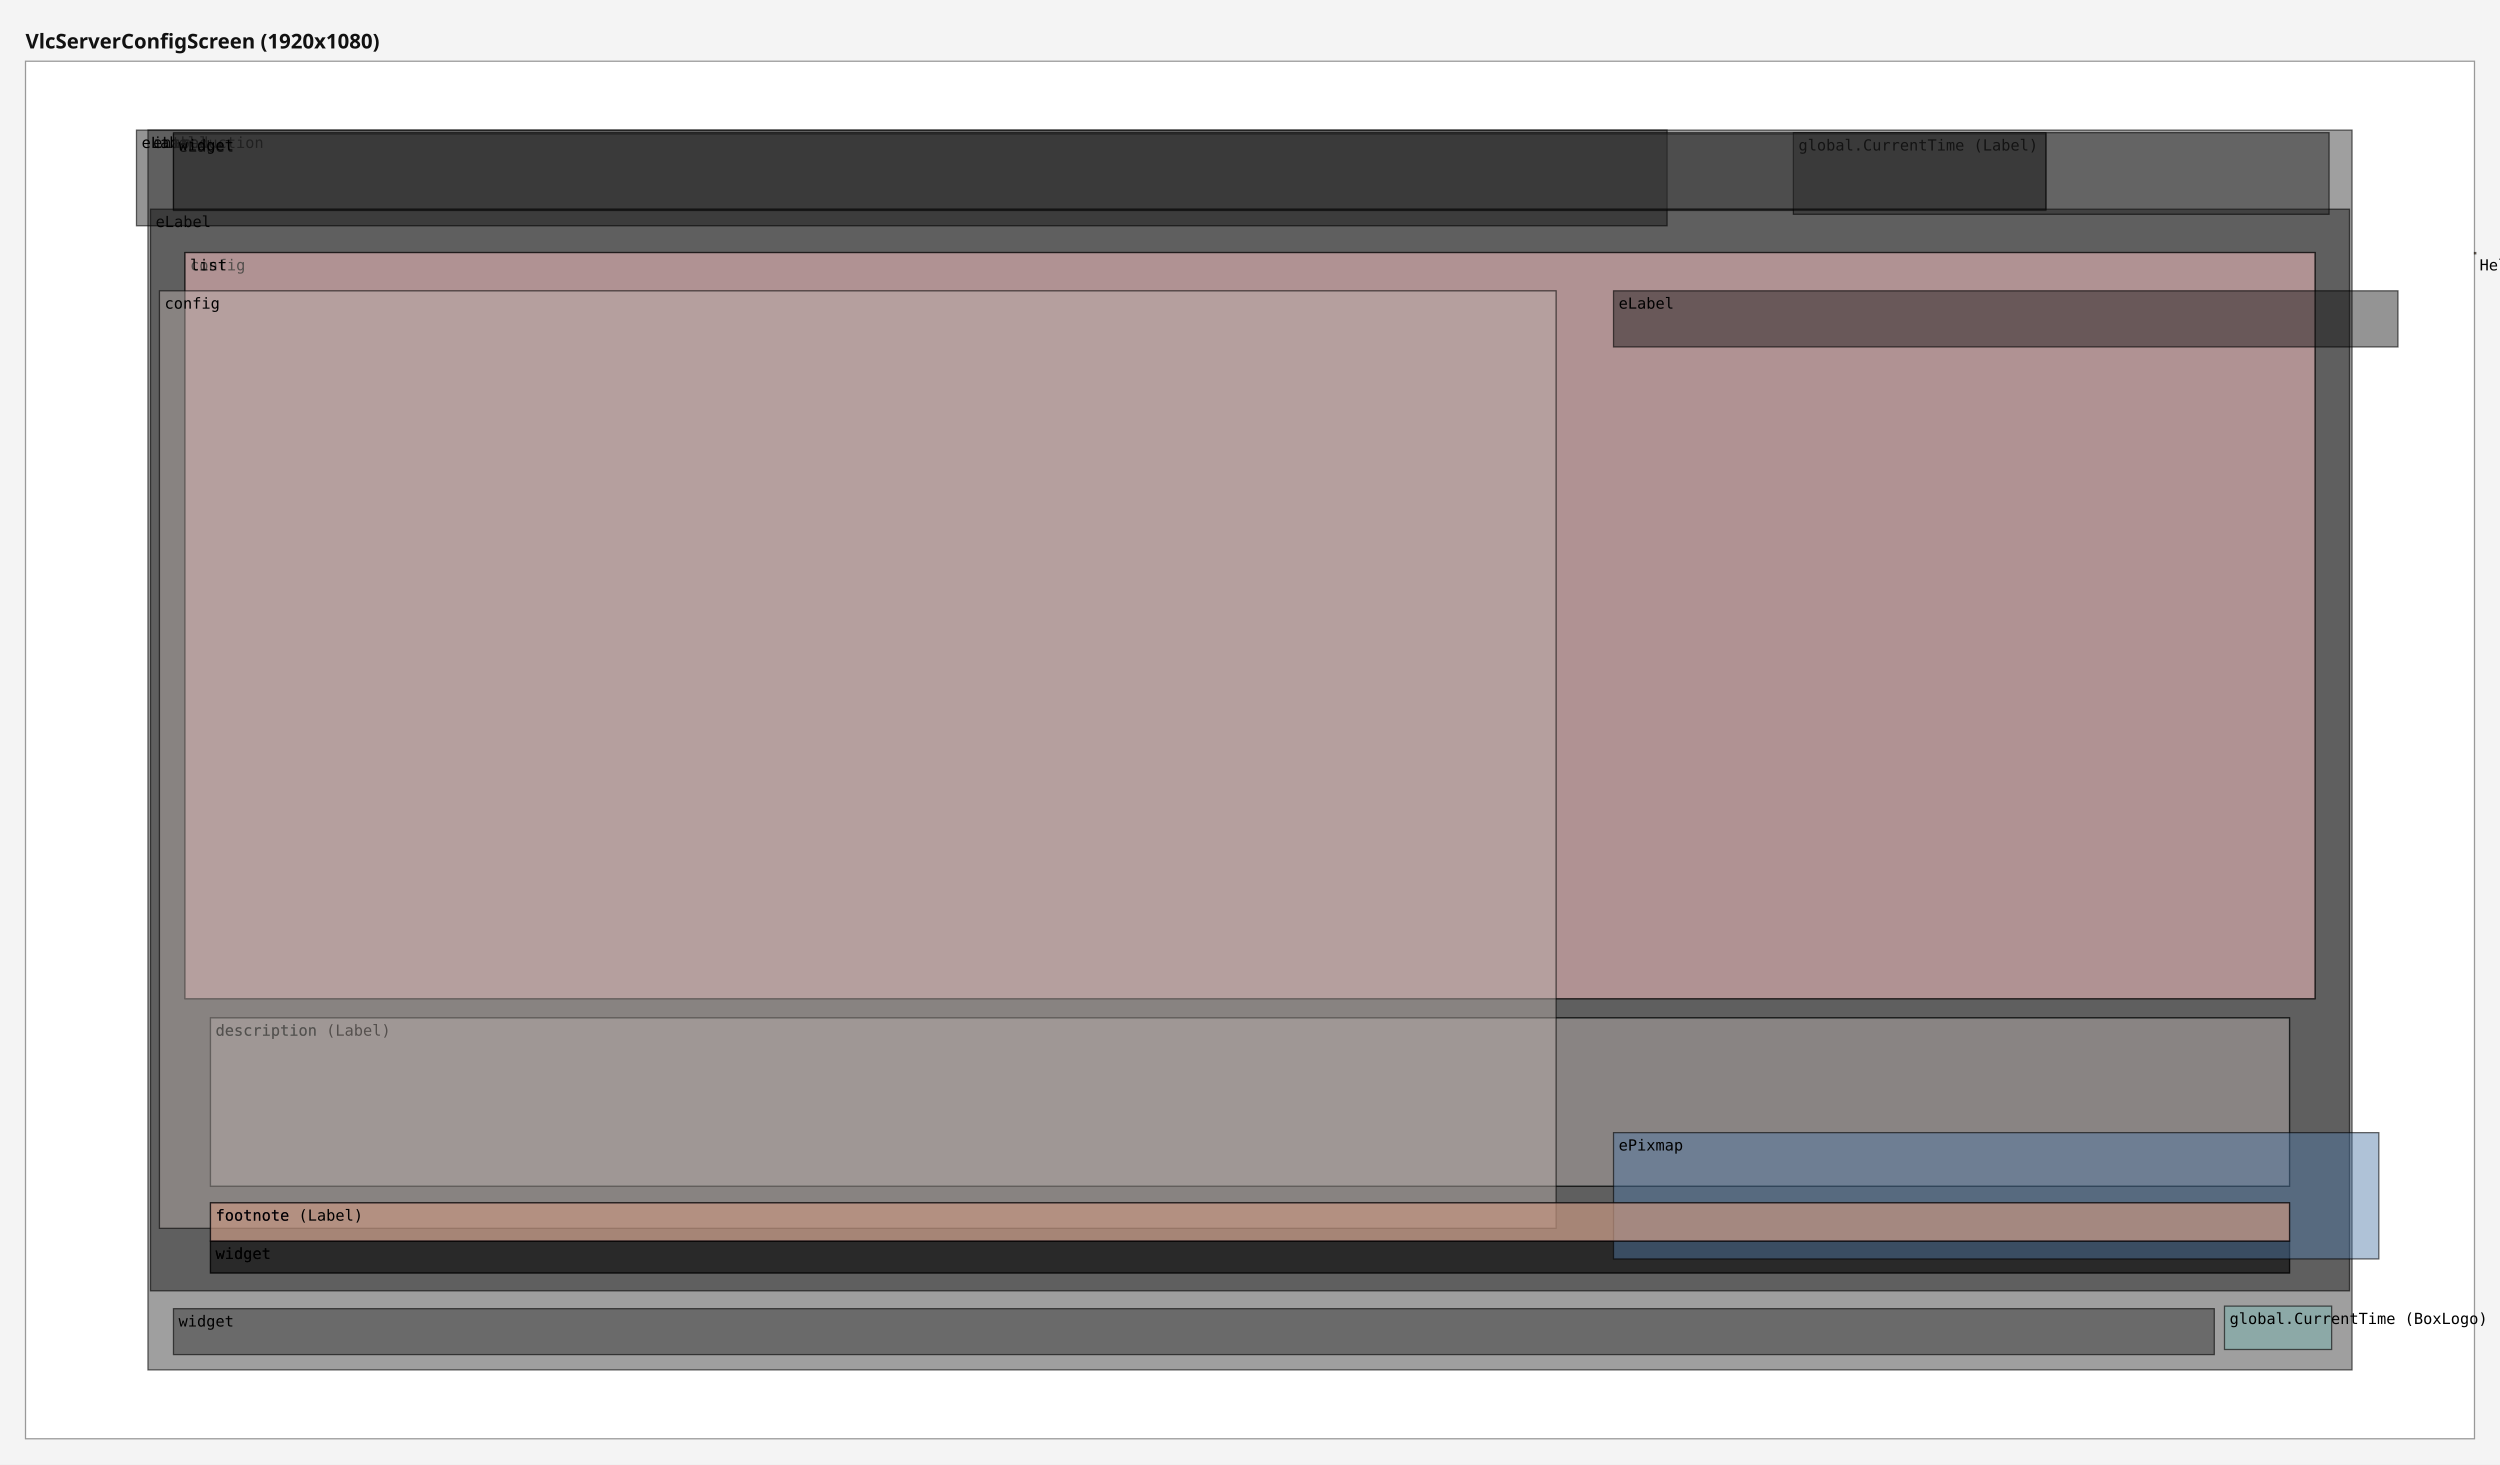
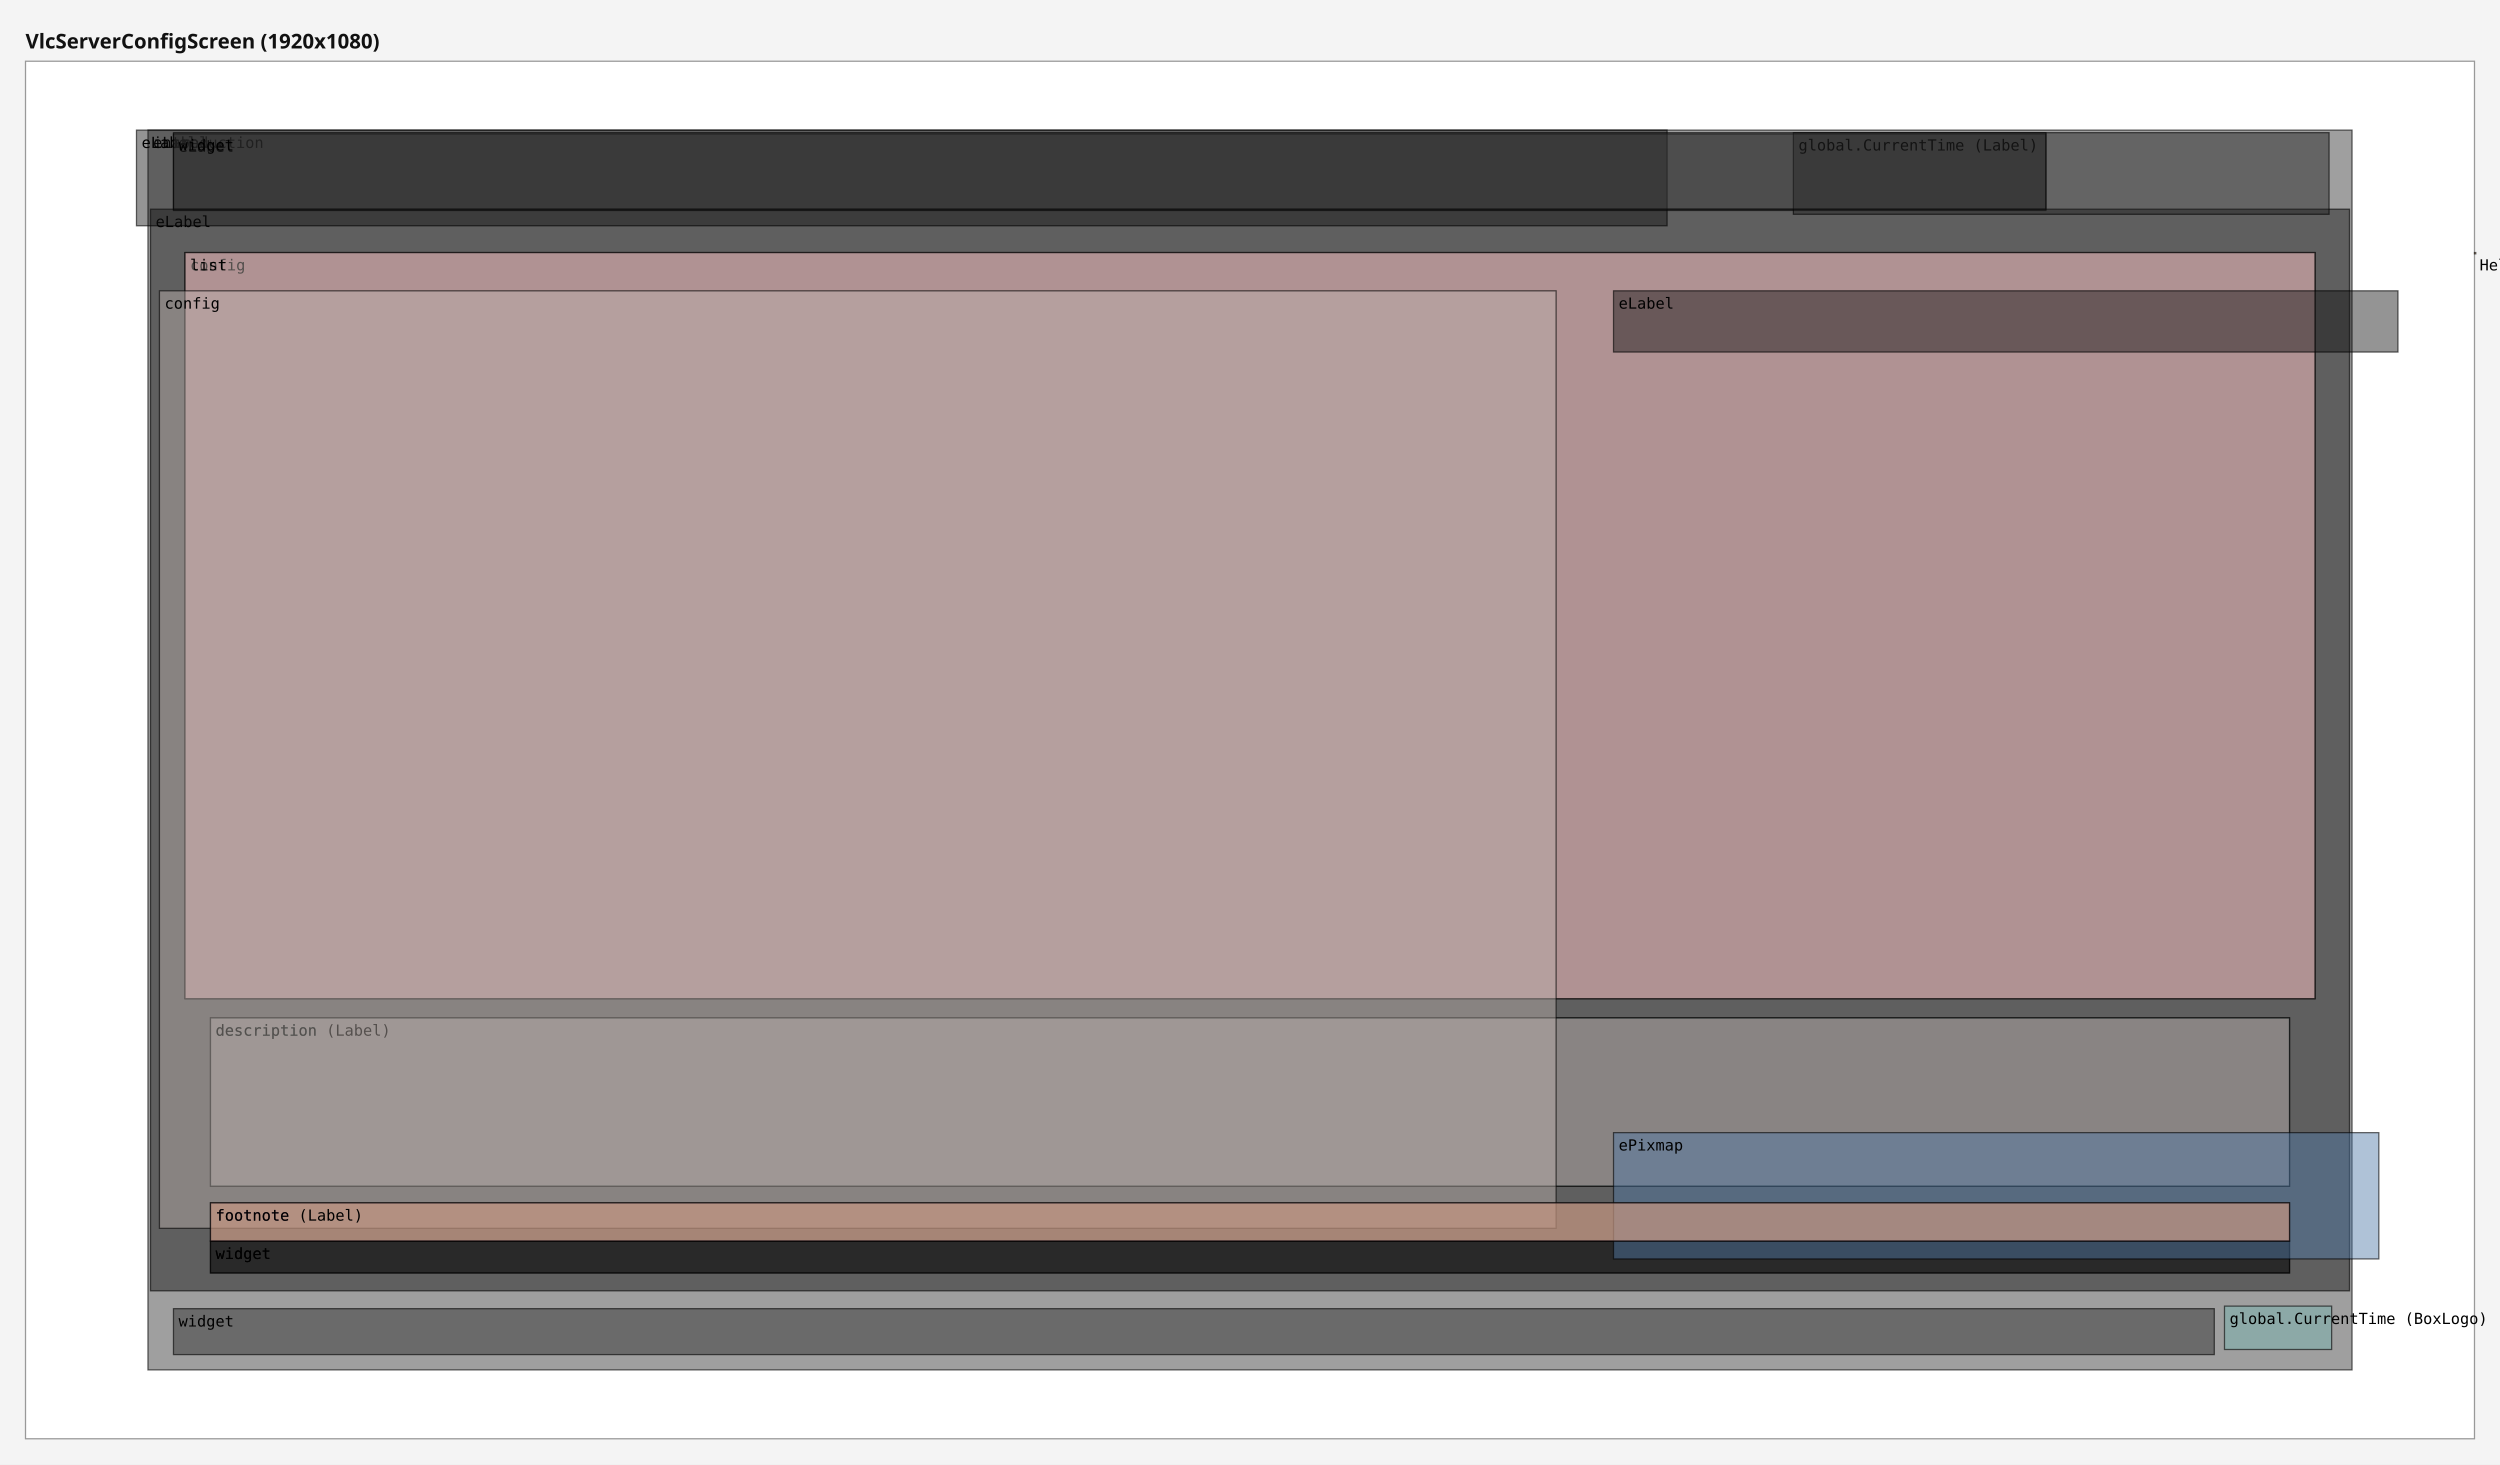
<svg xmlns="http://www.w3.org/2000/svg" width="1960" height="1148" viewBox="0 0 1960 1148">
  <rect x="0" y="0" width="1960" height="1148" fill="#f4f4f4" />
  <text x="20" y="38" font-family="sans-serif" font-size="16" font-weight="bold" fill="#111111">VlcServerConfigScreen (1920x1080)</text>
  <g data-screen="0" transform="translate(20,48)">
    <rect x="0" y="0" width="1920" height="1080" fill="#ffffff" stroke="#999999" stroke-width="1" />
    <g>
      <rect data-ref="0:0" x="96" y="54" width="1728" height="972" fill="#2c2c2c" fill-opacity="0.45" stroke="#000000" stroke-opacity="0.6" stroke-width="1" />
      <text x="100" y="68" font-family="monospace" font-size="12" fill="#000000">eLabel</text>
    </g>
    <g>
      <rect data-ref="0:1" x="98" y="116" width="1724" height="848" fill="#121212" fill-opacity="0.45" stroke="#000000" stroke-opacity="0.6" stroke-width="1" />
      <text x="102" y="130" font-family="monospace" font-size="12" fill="#000000">eLabel</text>
    </g>
    <g>
      <rect data-ref="0:3" x="1724" y="976" width="84" height="34" fill="#76b7b2" fill-opacity="0.45" stroke="#000000" stroke-opacity="0.6" stroke-width="1" />
      <text x="1728" y="990" font-family="monospace" font-size="12" fill="#000000">global.CurrentTime (BoxLogo)</text>
    </g>
    <g>
      <rect data-ref="0:7" x="125" y="150" width="1670" height="585" fill="#ff9da7" fill-opacity="0.45" stroke="#000000" stroke-opacity="0.6" stroke-width="1" />
      <text x="129" y="164" font-family="monospace" font-size="12" fill="#000000">config</text>
    </g>
    <g>
      <rect data-ref="0:8" x="145" y="925" width="1630" height="25" fill="#121212" fill-opacity="0.45" stroke="#000000" stroke-opacity="0.6" stroke-width="1" />
      <text x="149" y="939" font-family="monospace" font-size="12" fill="#000000">widget</text>
    </g>
    <g>
      <rect data-ref="0:9" x="125" y="150" width="1670" height="585" fill="#bab0ac" fill-opacity="0.45" stroke="#000000" stroke-opacity="0.6" stroke-width="1" />
      <text x="129" y="164" font-family="monospace" font-size="12" fill="#000000">list</text>
    </g>
    <g>
      <rect data-ref="0:10" x="145" y="925" width="1630" height="25" fill="#121212" fill-opacity="0.45" stroke="#000000" stroke-opacity="0.6" stroke-width="1" />
      <text x="149" y="939" font-family="monospace" font-size="12" fill="#000000">widget</text>
    </g>
    <g>
      <rect data-ref="0:12" x="145" y="750" width="1630" height="132" fill="#e15759" fill-opacity="0.45" stroke="#000000" stroke-opacity="0.6" stroke-width="1" />
      <text x="149" y="764" font-family="monospace" font-size="12" fill="#000000">description</text>
    </g>
    <g>
      <rect data-ref="0:13" x="145" y="750" width="1630" height="132" fill="#76b7b2" fill-opacity="0.45" stroke="#000000" stroke-opacity="0.6" stroke-width="1" />
      <text x="149" y="764" font-family="monospace" font-size="12" fill="#000000">description (Label)</text>
    </g>
    <g>
      <rect data-ref="0:14" x="96" y="54" width="0" height="0" fill="#59a14f" fill-opacity="0.45" stroke="#000000" stroke-opacity="0.6" stroke-width="1" />
      <text x="100" y="68" font-family="monospace" font-size="12" fill="#000000">introduction</text>
    </g>
    <g>
      <rect data-ref="0:17" x="87" y="54" width="1200" height="75" fill="#121212" fill-opacity="0.45" stroke="#000000" stroke-opacity="0.6" stroke-width="1" />
      <text x="91" y="68" font-family="monospace" font-size="12" fill="#000000">eLabel</text>
    </g>
    <g>
-       <rect data-ref="0:18" x="1245" y="180" width="615" height="44" fill="#121212" fill-opacity="0.45" stroke="#000000" stroke-opacity="0.6" stroke-width="1" />
+       <rect data-ref="0:18" x="1245" y="180" width="615" height="48" fill="#121212" fill-opacity="0.45" stroke="#000000" stroke-opacity="0.6" stroke-width="1" />
      <text x="1249" y="194" font-family="monospace" font-size="12" fill="#000000">eLabel</text>
    </g>
    <g>
      <rect data-ref="0:19" x="105" y="180" width="1095" height="735" fill="#bab0ac" fill-opacity="0.45" stroke="#000000" stroke-opacity="0.6" stroke-width="1" />
      <text x="109" y="194" font-family="monospace" font-size="12" fill="#000000">config</text>
    </g>
    <g>
      <rect data-ref="0:11" x="1920" y="150" width="1" height="1" fill="#f28e2b" fill-opacity="0.45" stroke="#000000" stroke-opacity="0.6" stroke-width="1" />
      <text x="1924" y="164" font-family="monospace" font-size="12" fill="#000000">HelpWindow</text>
    </g>
    <g>
      <rect data-ref="0:20" x="1245" y="840" width="600" height="99" fill="#4e79a7" fill-opacity="0.45" stroke="#000000" stroke-opacity="0.6" stroke-width="1" />
      <text x="1249" y="854" font-family="monospace" font-size="12" fill="#000000">ePixmap</text>
    </g>
    <g>
      <rect data-ref="0:15" x="145" y="895" width="1630" height="30" fill="#edc948" fill-opacity="0.45" stroke="#000000" stroke-opacity="0.6" stroke-width="1" />
      <text x="149" y="909" font-family="monospace" font-size="12" fill="#000000">footnote</text>
    </g>
    <g>
      <rect data-ref="0:2" x="116" y="978" width="1600" height="36" fill="#2c2c2c" fill-opacity="0.45" stroke="#000000" stroke-opacity="0.6" stroke-width="1" />
      <text x="120" y="992" font-family="monospace" font-size="12" fill="#000000">widget</text>
    </g>
    <g>
      <rect data-ref="0:5" x="116" y="57" width="1468" height="60" fill="#2c2c2c" fill-opacity="0.45" stroke="#000000" stroke-opacity="0.6" stroke-width="1" />
      <text x="120" y="71" font-family="monospace" font-size="12" fill="#000000">eLabel</text>
    </g>
    <g>
      <rect data-ref="0:4" x="1386" y="56" width="420" height="64" fill="#1d1d1d" fill-opacity="0.45" stroke="#000000" stroke-opacity="0.6" stroke-width="1" />
      <text x="1390" y="70" font-family="monospace" font-size="12" fill="#000000">global.CurrentTime (Label)</text>
    </g>
    <g>
      <rect data-ref="0:6" x="116" y="56" width="1468" height="60" fill="#2c2c2c" fill-opacity="0.45" stroke="#000000" stroke-opacity="0.6" stroke-width="1" />
      <text x="120" y="70" font-family="monospace" font-size="12" fill="#000000">widget</text>
    </g>
    <g>
      <rect data-ref="0:16" x="145" y="895" width="1630" height="30" fill="#b07aa1" fill-opacity="0.45" stroke="#000000" stroke-opacity="0.6" stroke-width="1" />
      <text x="149" y="909" font-family="monospace" font-size="12" fill="#000000">footnote (Label)</text>
    </g>
  </g>
</svg>
